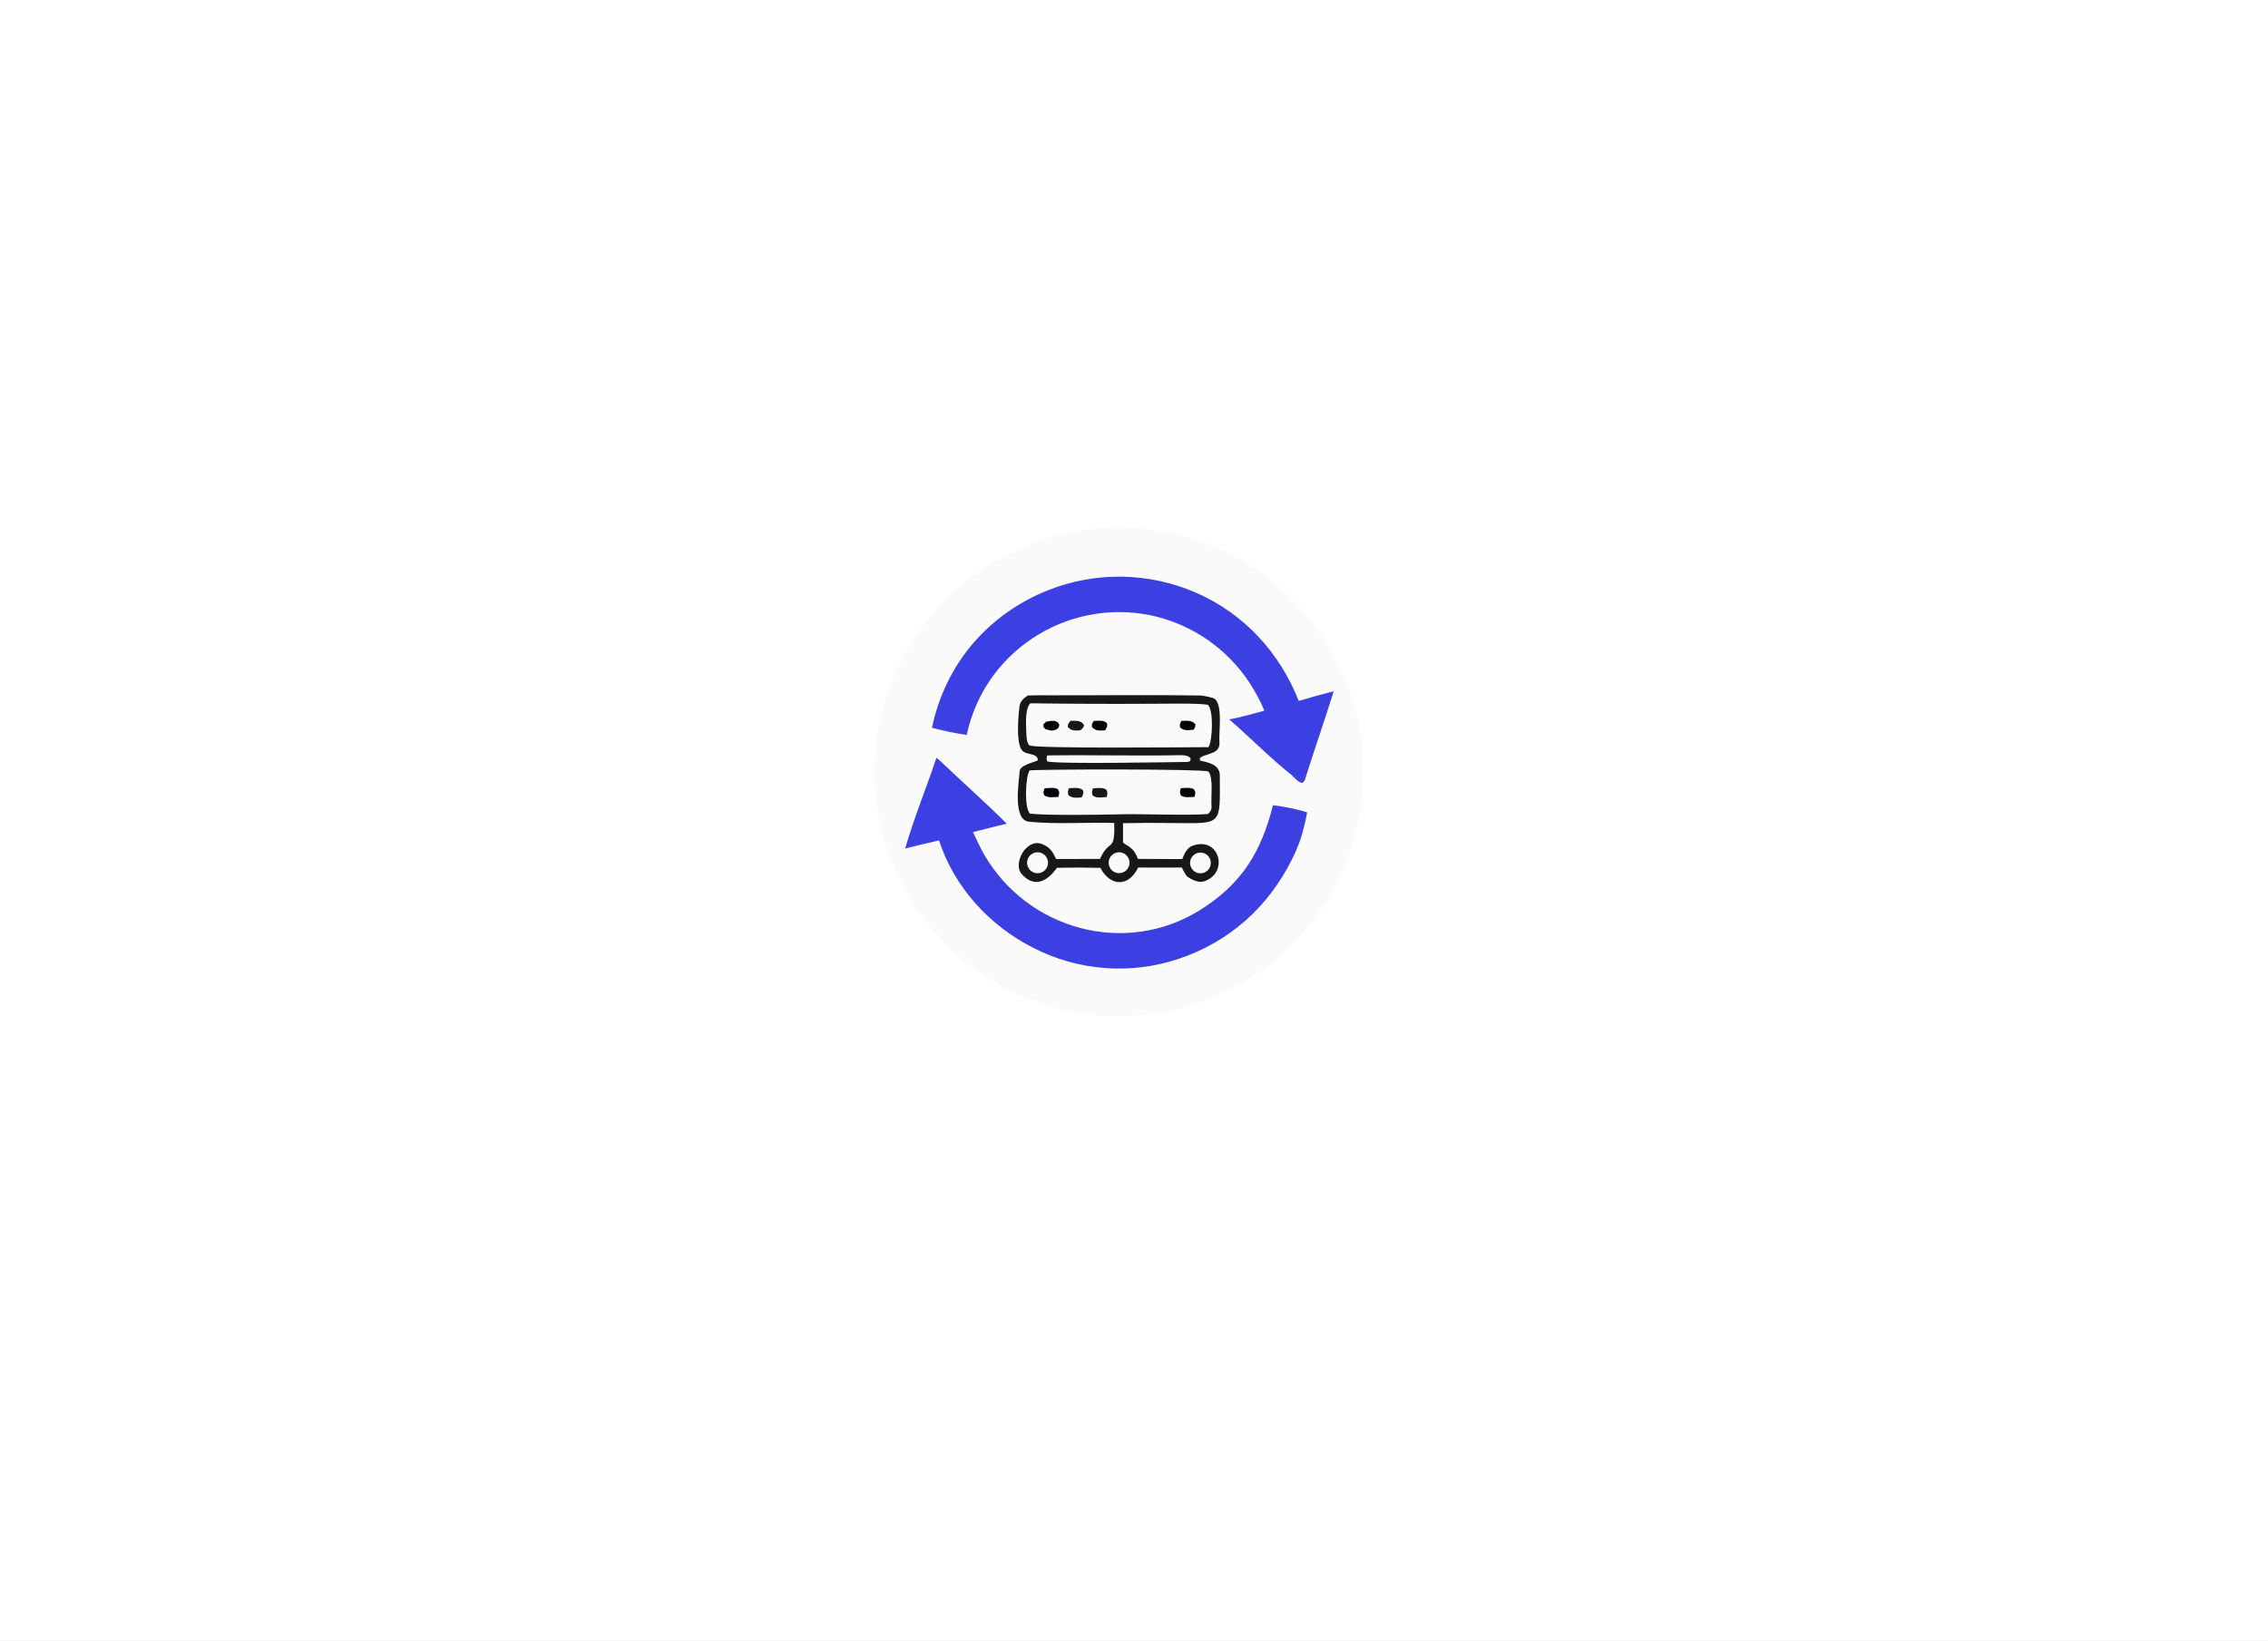
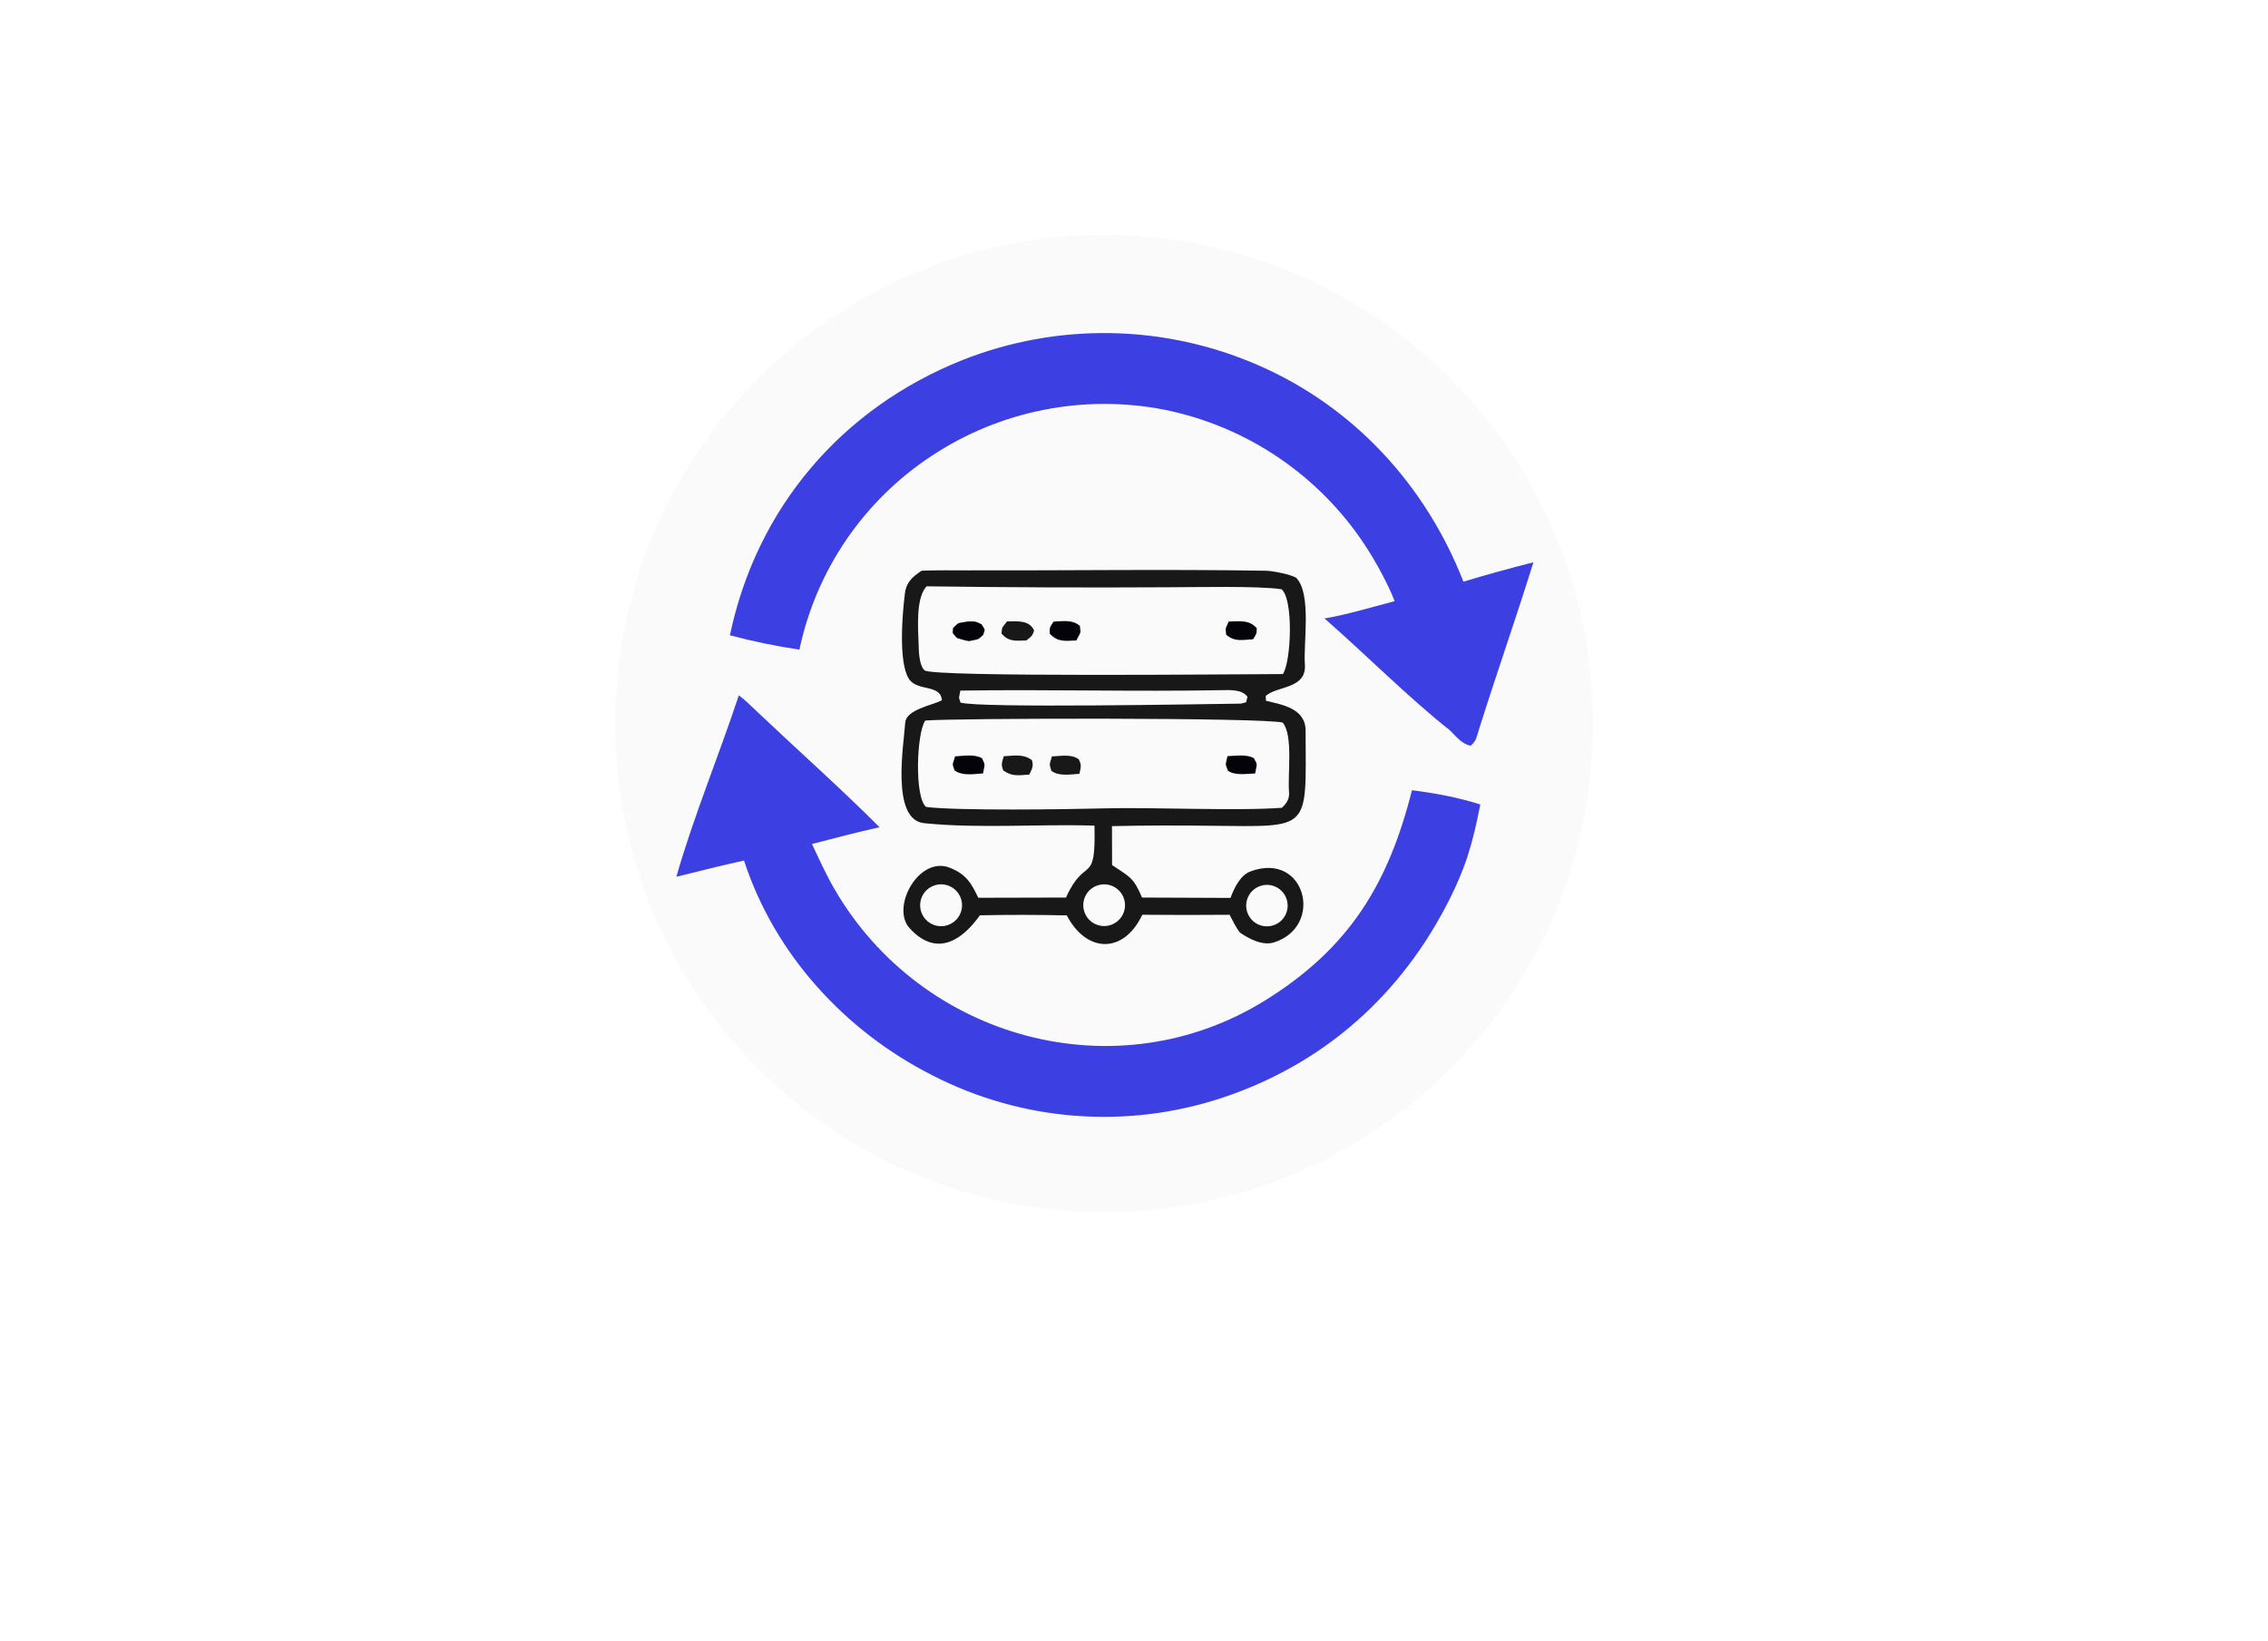
- <svg xmlns="http://www.w3.org/2000/svg" width="1475" height="1067" viewBox="0 0 1475 1067" fill="none">
+ <svg xmlns="http://www.w3.org/2000/svg" width="1475" height="1067" viewBox="368.75 266.75 737.5 533.5" fill="none">
  <rect width="1475" height="1067" fill="white" />
+   <style>
+   #restart-arrow-ring {
+     transform-box: fill-box;
+     transform-origin: center;
+     animation: restart-arrows-rotate 3s linear infinite;
+   }
+   @keyframes restart-arrows-rotate {
+     to { transform: rotate(360deg); }
+   }
+   @media (prefers-reduced-motion: reduce) {
+     #restart-arrow-ring { animation: none; }
+   }
+ </style>
  <path d="M723.686 343.195C811.416 340.935 884.381 410.166 886.693 497.861C889.012 585.557 819.806 658.541 732.084 660.914C644.28 663.288 571.19 594.029 568.871 506.253C566.552 418.478 635.881 345.457 723.686 343.195Z" fill="#FAFAFA" />
  <path d="M668.494 452.343C673.378 452.16 678.408 452.218 683.315 452.237C715.696 452.322 748.152 451.821 780.518 452.358C782.499 452.391 789.413 453.697 790.436 454.851C795.261 460.282 792.539 476.156 793.065 482.743C793.72 490.914 783.932 489.758 780.331 493.068L780.418 494.652C785.884 495.943 793.281 497.193 793.302 504.344C793.381 537.23 795.384 535.571 762.477 535.296C751.76 535.141 741.043 535.179 730.334 535.41L730.37 548.074C736.124 551.931 737.342 552.062 740.107 558.632L768.887 558.749C770.054 555.529 772.092 551.36 775.369 550.137C793.237 543.474 799.46 567.985 783.046 573.215C779.38 574.384 775.052 572.152 771.955 570.028C770.709 568.494 769.535 566.041 768.577 564.235C759.121 564.321 749.664 564.318 740.201 564.226C734.18 576.946 722.152 576.84 715.646 564.441C706.227 564.223 696.804 564.213 687.384 564.407C681.931 572.145 673.481 578.426 664.514 568.581C658.335 561.796 667.587 544.848 677.7 548.976C683.003 551.14 684.548 553.898 686.872 558.706L715.392 558.634C721.598 544.75 725.17 555.191 724.644 535.252C706.457 534.666 687.177 536.273 669.237 534.445C658.432 533.345 662.603 509.097 663.114 501.731C663.404 497.549 671.78 496.125 675.01 494.511C674.787 489.128 666.882 491.741 664.239 487.415C660.842 481.856 662.186 466.078 663.027 459.6C663.513 455.855 665.834 454.061 668.494 452.343Z" fill="#181818" />
  <path d="M669.632 501.074C678.418 500.267 779.971 500.057 785.862 501.746C789.334 505.908 787.411 518.587 787.915 524.333C788.109 526.522 787.13 528.015 785.582 529.442C771.235 530.529 743.269 529.221 727.885 529.631C716.414 529.937 680.169 530.47 669.891 529.172C666.067 526.06 666.786 505.03 669.632 501.074Z" fill="#FAFAFA" />
  <path d="M695.146 512.681C698.722 512.475 701.58 511.873 704.333 513.979C704.853 516.085 704.421 516.514 703.476 518.635C699.727 518.893 697.909 519.308 695.008 517.314C694.189 515.334 694.53 514.892 695.146 512.681Z" fill="#181818" />
  <path d="M679.328 512.722C682.219 512.539 685.757 511.951 688.092 513.351C689.277 515.844 688.918 515.031 688.427 518.255C685.222 518.491 681.695 519.125 679.147 517.287C678.269 514.817 678.488 515.703 679.328 512.722Z" fill="#030309" />
  <path d="M710.792 512.748C713.943 512.586 717.177 511.93 719.538 513.678C720.525 515.639 720.215 516.09 719.755 518.393C716.672 518.601 712.938 519.257 710.617 517.393C709.851 514.78 710.038 515.697 710.792 512.748Z" fill="#181818" />
  <path d="M767.893 512.655C770.846 512.524 773.979 511.997 776.464 513.287C777.832 515.783 777.457 514.847 776.896 518.278C773.914 518.404 770.32 518.995 768.051 517.4C767.043 514.786 767.288 515.75 767.893 512.655Z" fill="#030309" />
  <path d="M670.045 457.42C696.163 457.779 722.282 457.882 748.404 457.729C757.09 457.733 777.933 457.225 785.466 458.367C789.392 461.56 788.657 481.796 785.92 485.957C773.82 485.962 671.872 487.062 669.391 484.742C667.575 483.043 667.53 478.462 667.455 476.103C667.292 471.039 666.498 461.223 670.045 457.42Z" fill="#FAFAFA" />
  <path d="M711.356 468.9C714.586 468.747 717.527 468.224 719.898 470.302C720.244 473.058 720.185 472.13 718.763 475.022C715.17 475.166 712.695 475.649 710.108 472.809C710.035 470.654 710.117 470.755 711.356 468.9Z" fill="#030309" />
  <path d="M696.223 468.835C699.509 468.776 703.489 468.357 705.008 471.771C704.473 473.654 703.991 473.829 702.466 475.039C699.039 475.104 696.786 475.546 694.402 472.751C694.643 470.305 694.549 471.082 696.223 468.835Z" fill="#181818" />
  <path d="M683.403 468.859C685.778 468.81 685.948 468.725 687.978 469.8C689.198 472.037 689.112 470.93 688.479 473.205C686.432 475.09 686.97 474.515 683.902 475.247C682.446 475.047 681.324 474.653 679.929 474.228C678.25 472.201 678.536 473.288 678.644 470.989C680.837 468.895 679.852 469.557 683.403 468.859Z" fill="#030309" />
  <path d="M768.296 468.877C771.876 468.805 774.944 468.211 777.422 471.06C777.429 472.951 777.198 473.029 776.233 474.626C772.531 474.877 770.227 475.495 767.475 473.163C767.209 470.535 767.194 471.491 768.296 468.877Z" fill="#030309" />
  <path d="M681.039 491.332C709.32 490.898 737.774 491.723 766.071 491.188C768.901 491.135 772.755 490.963 774.404 493.373L773.95 495.142L772.25 495.57C761.073 495.699 687.199 497.113 681.091 495.228C680.352 493.25 680.624 493.73 681.039 491.332Z" fill="#FAFAFA" />
  <path d="M672.276 554.805C674.582 553.897 677.2 554.312 679.112 555.89C681.023 557.468 681.926 559.958 681.471 562.394C681.015 564.83 679.273 566.826 676.92 567.607C673.417 568.769 669.626 566.933 668.368 563.465C667.11 559.996 668.843 556.158 672.276 554.805Z" fill="#FAFAFA" />
  <path d="M725.011 554.93C727.302 553.902 729.967 554.22 731.954 555.757C733.935 557.294 734.907 559.798 734.482 562.27C734.057 564.742 732.3 566.777 729.916 567.563C726.488 568.692 722.772 566.939 721.468 563.574C720.159 560.209 721.72 556.41 725.011 554.93Z" fill="#FAFAFA" />
  <path d="M778.862 554.774C782.377 553.768 786.05 555.741 787.152 559.223C788.254 562.706 786.381 566.432 782.931 567.628C780.612 568.432 778.041 567.914 776.212 566.275C774.389 564.635 773.597 562.134 774.145 559.743C774.699 557.352 776.507 555.449 778.862 554.774Z" fill="#FAFAFA" />
-   <path d="M609 492.87C610.964 494.3 613.306 496.631 615.119 498.349C628.252 510.798 641.987 522.973 654.763 535.771C647.619 537.314 639.923 539.412 632.789 541.215C635.112 546.175 637.381 551.185 640.136 555.934C668.456 604.73 731.832 622.189 780.31 591.983C807.562 575.004 820.224 554.169 827.887 523.729C835.399 524.685 842.889 526.064 850.113 528.369C848.809 534.968 847.873 539.117 845.878 545.537C844.329 550.041 842.486 554.44 840.354 558.704C824.797 589.945 799.575 612.633 766.309 623.706C735.167 634.074 701.164 631.463 671.973 616.464C643.526 602.072 620.621 577.085 610.689 546.605C603.405 548.176 595.954 550.095 588.697 551.872C594.046 532.943 602.725 511.899 609 492.87Z" fill="#3C3FE1" />
-   <path d="M606.098 473.343C614.779 431.949 642.409 399.518 681.736 383.833C712.718 371.589 747.302 372.188 777.846 385.497C808.974 399.032 832.309 424.47 844.625 455.908C852.158 453.637 859.749 451.537 867.384 449.607C861.795 467.571 855.514 485.418 849.854 503.407C848.874 506.318 849.032 507.438 846.994 509.266C844.178 508.742 842.421 506.43 840.181 504.211C827.087 493.912 812.395 479.17 799.446 467.871C806.043 466.806 815.557 464.018 822.255 462.246C820.073 456.59 816.068 449.323 812.741 444.242C797.818 421.448 774.418 405.544 747.727 400.058C721.36 394.816 693.994 400.213 671.595 415.07C649.563 429.586 634.15 452.205 628.701 478.014C621.085 476.882 613.539 475.323 606.098 473.343Z" fill="#3C3FE1" />
+   <g id="restart-arrow-ring">
+     <path d="M609 492.87C610.964 494.3 613.306 496.631 615.119 498.349C628.252 510.798 641.987 522.973 654.763 535.771C647.619 537.314 639.923 539.412 632.789 541.215C635.112 546.175 637.381 551.185 640.136 555.934C668.456 604.73 731.832 622.189 780.31 591.983C807.562 575.004 820.224 554.169 827.887 523.729C835.399 524.685 842.889 526.064 850.113 528.369C848.809 534.968 847.873 539.117 845.878 545.537C844.329 550.041 842.486 554.44 840.354 558.704C824.797 589.945 799.575 612.633 766.309 623.706C735.167 634.074 701.164 631.463 671.973 616.464C643.526 602.072 620.621 577.085 610.689 546.605C603.405 548.176 595.954 550.095 588.697 551.872C594.046 532.943 602.725 511.899 609 492.87Z" fill="#3C3FE1" />
+     <path d="M606.098 473.343C614.779 431.949 642.409 399.518 681.736 383.833C712.718 371.589 747.302 372.188 777.846 385.497C808.974 399.032 832.309 424.47 844.625 455.908C852.158 453.637 859.749 451.537 867.384 449.607C861.795 467.571 855.514 485.418 849.854 503.407C848.874 506.318 849.032 507.438 846.994 509.266C844.178 508.742 842.421 506.43 840.181 504.211C827.087 493.912 812.395 479.17 799.446 467.871C806.043 466.806 815.557 464.018 822.255 462.246C820.073 456.59 816.068 449.323 812.741 444.242C797.818 421.448 774.418 405.544 747.727 400.058C721.36 394.816 693.994 400.213 671.595 415.07C649.563 429.586 634.15 452.205 628.701 478.014C621.085 476.882 613.539 475.323 606.098 473.343Z" fill="#3C3FE1" />
+   </g>
</svg>
